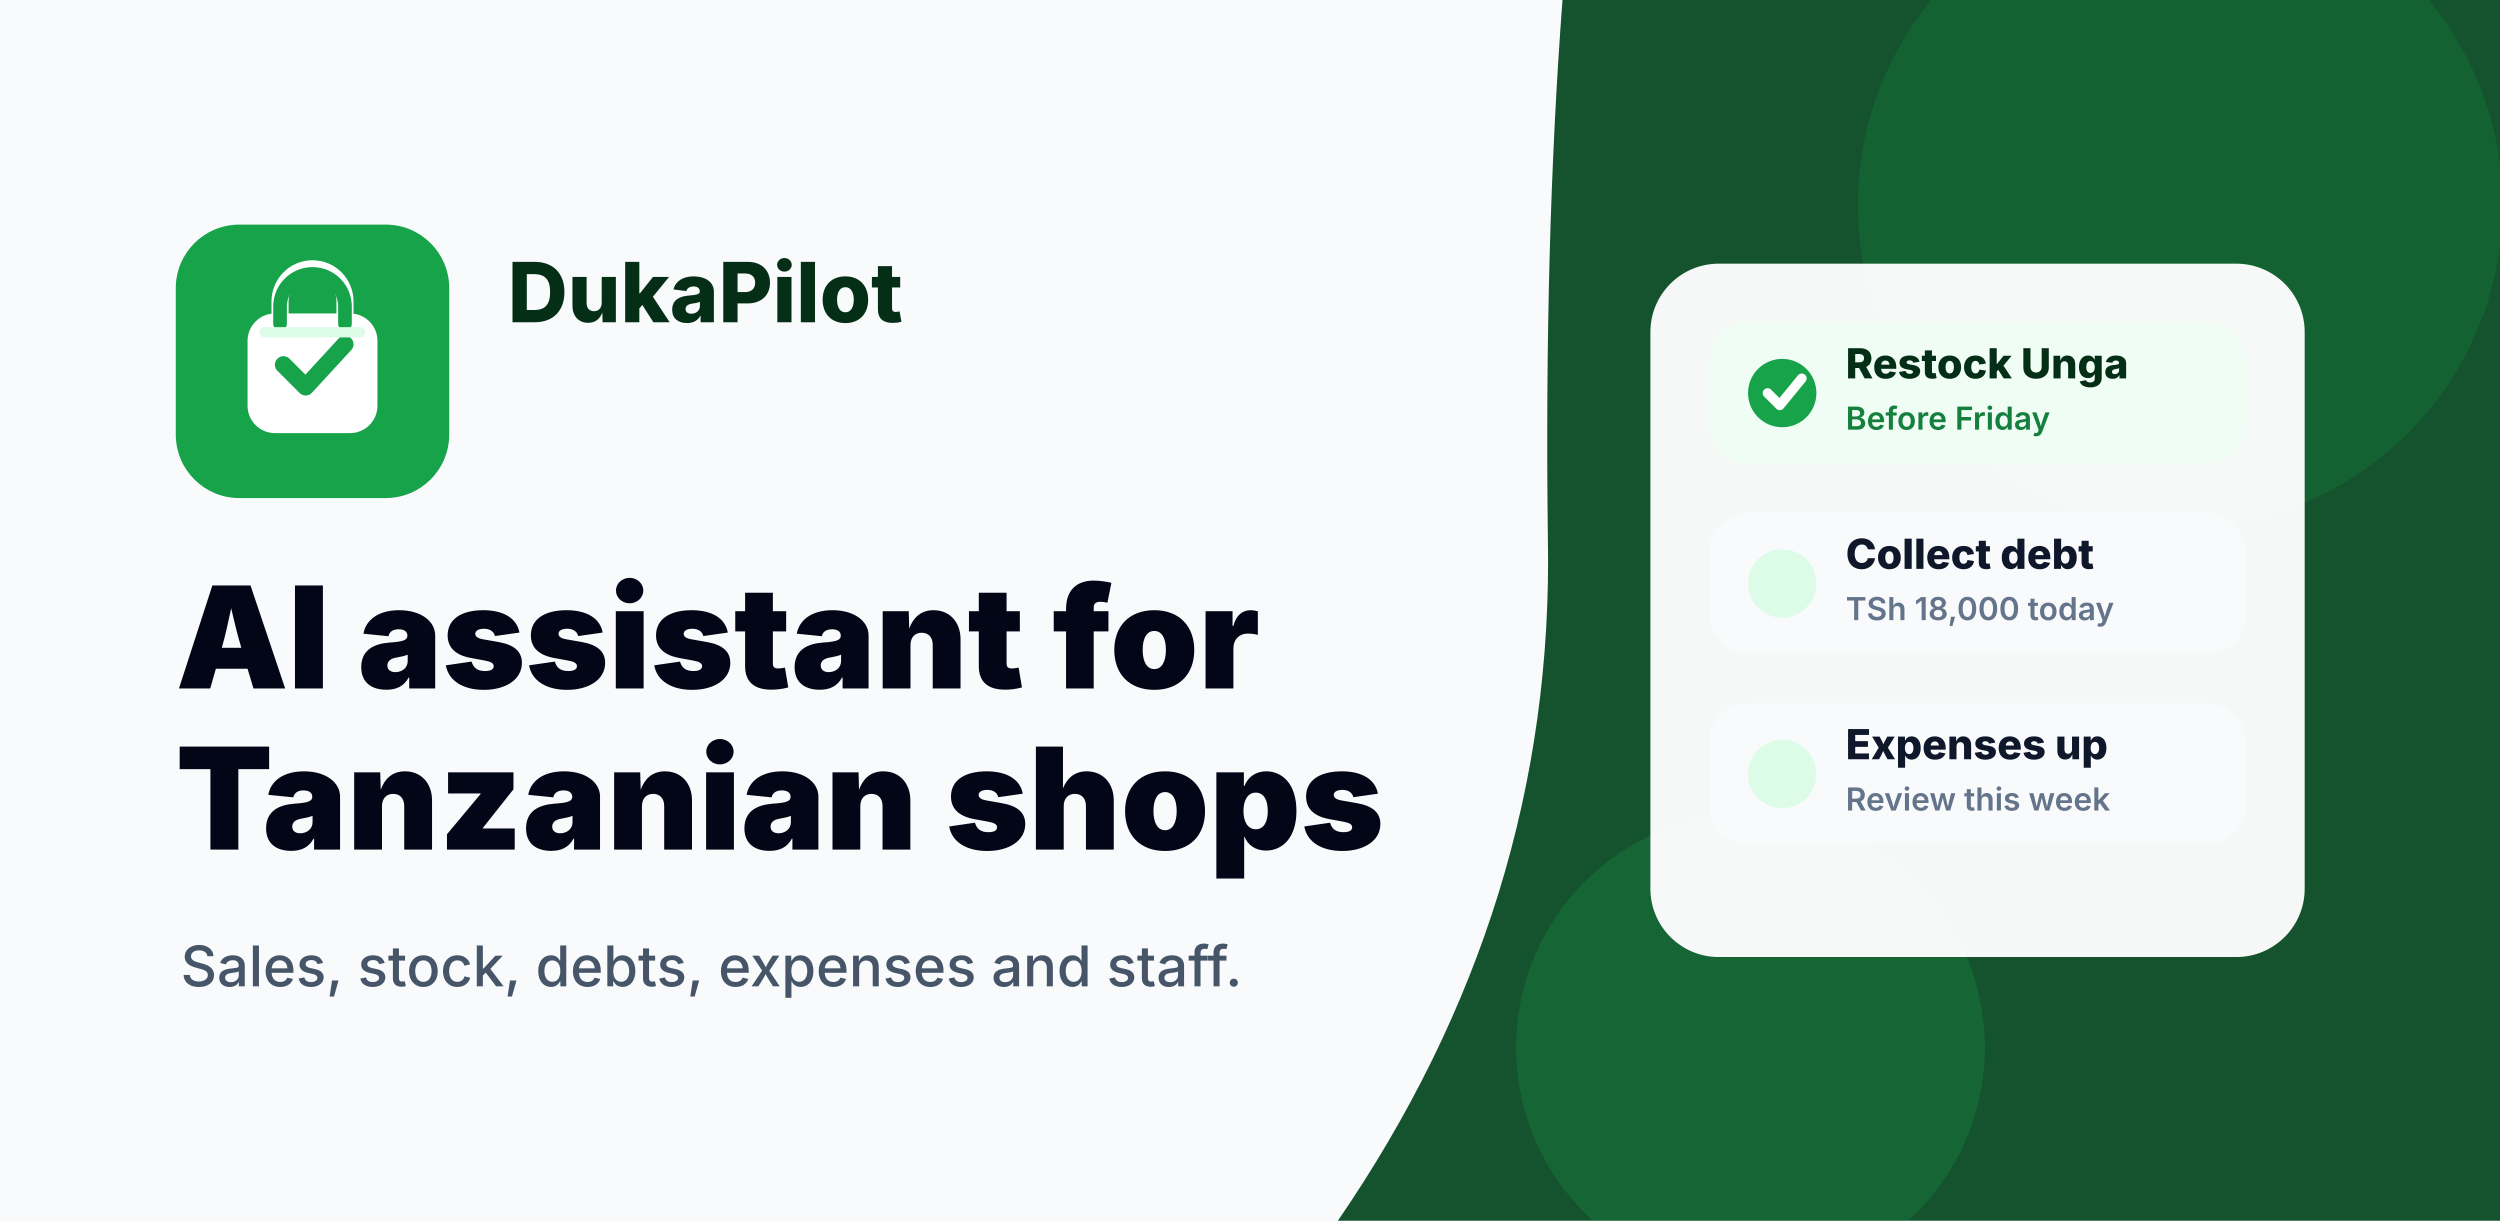
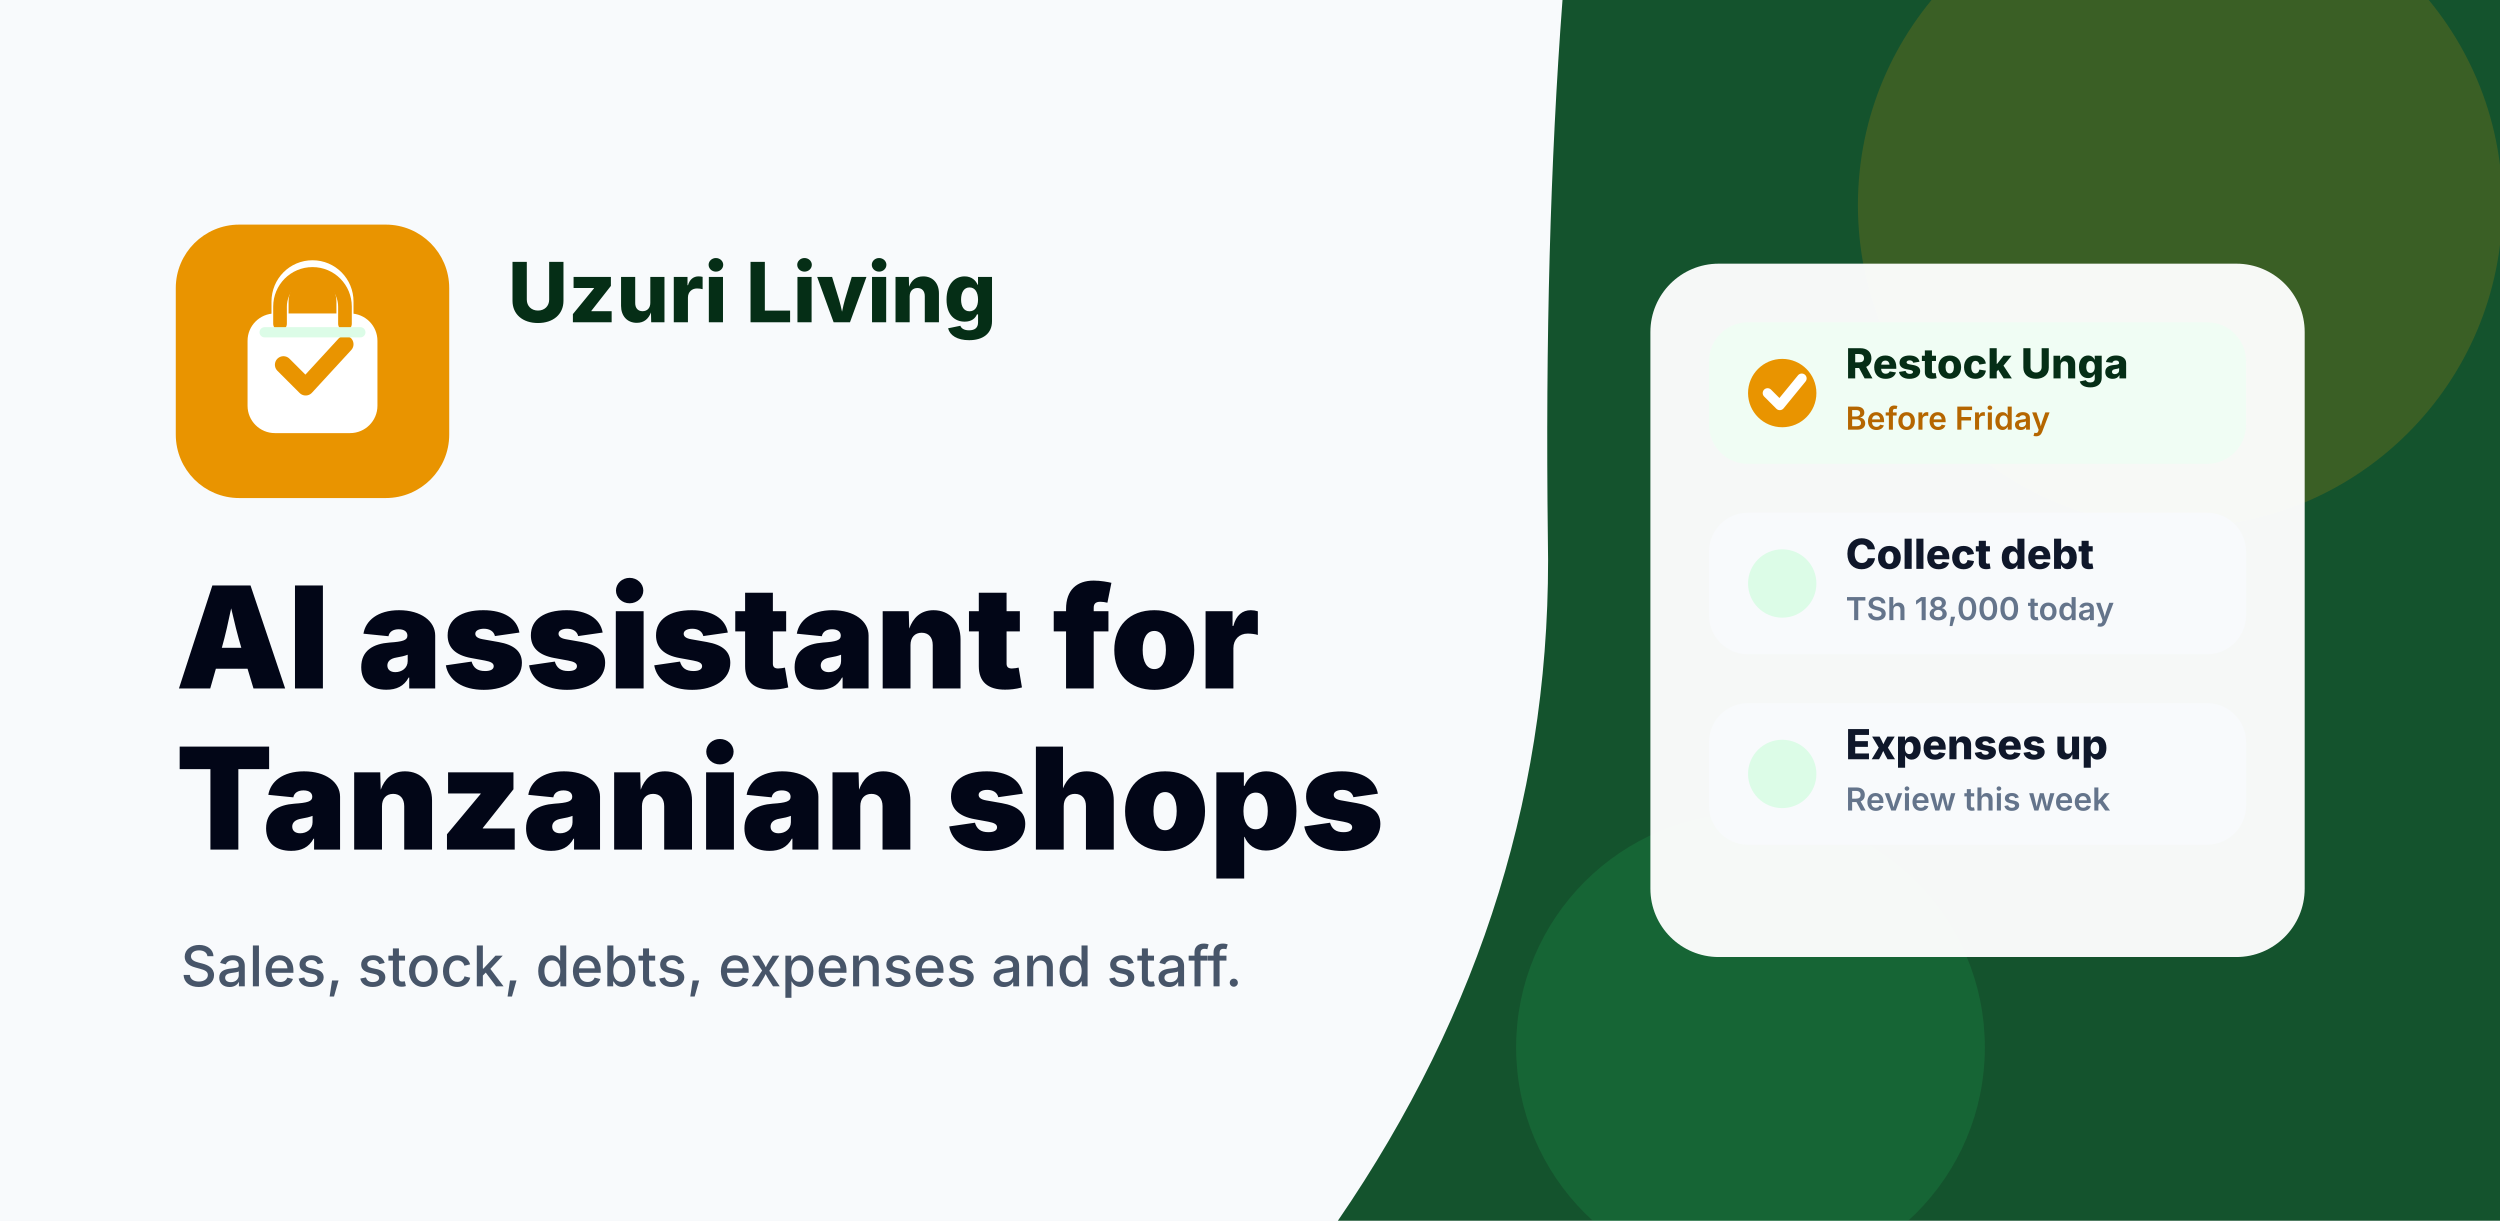
<svg xmlns="http://www.w3.org/2000/svg" width="1024" height="500" viewBox="0 0 1024 500" fill="none">
  <rect width="1024" height="500" fill="#F8FAFC" />
  <rect x="0" y="0" width="1024" height="500" fill="#F8FAFC" />
  <path d="M640 0H1024V500H548C607 414 636 321 634 220C633 139 635 66 640 0Z" fill="#14532D" />
-   <circle cx="893" cy="84" r="132" fill="#16A34A" opacity="0.18" />
+   <circle cx="893" cy="84" r="132" fill="#E99400" opacity="0.18" />
  <circle cx="717" cy="429" r="96" fill="#22C55E" opacity="0.16" />
-   <rect x="72" y="92" width="112" height="112" rx="26" fill="#16A34A" />
+   <rect x="72" y="92" width="112" height="112" rx="26" fill="#E99400" />
  <rect x="101.4" y="128.4" width="53.2" height="49" rx="11.2" fill="white" />
  <path d="M114.7 130.5V123.5C114.7 116.1 120.6 110.1 128 110.1C135.4 110.1 141.3 116.1 141.3 123.5V130.5" stroke="white" stroke-width="7" stroke-linecap="round" />
-   <path d="M114.7 132.6V125.6C114.7 118.2 120.6 112.2 128 112.2C135.4 112.2 141.3 118.2 141.3 125.6V132.6" stroke="#16A34A" stroke-width="5.6" stroke-linecap="round" />
-   <path d="M116.1 149.4L125.2 158.5L141.3 141" stroke="#16A34A" stroke-width="7" stroke-linecap="round" stroke-linejoin="round" />
+   <path d="M114.7 132.6V125.6C114.7 118.2 120.6 112.2 128 112.2C135.4 112.2 141.3 118.2 141.3 125.6V132.6" stroke="#E99400" stroke-width="5.6" stroke-linecap="round" />
+   <path d="M116.1 149.4L125.2 158.5L141.3 141" stroke="#E99400" stroke-width="7" stroke-linecap="round" stroke-linejoin="round" />
  <path d="M108.4 136.1H147.6" stroke="#DCFCE7" stroke-width="4.2" stroke-linecap="round" />
-   <text x="208" y="132" fill="#052E16" font-family="Inter, Arial, sans-serif" font-size="34" font-weight="800">DukaPilot</text>
+   <text x="208" y="132" fill="#052E16" font-family="Inter, Arial, sans-serif" font-size="34" font-weight="800">Uzuri Living</text>
  <text x="72" y="282" fill="#020617" font-family="Inter, Arial, sans-serif" font-size="58" font-weight="850" letter-spacing="0">AI assistant for</text>
  <text x="72" y="348" fill="#020617" font-family="Inter, Arial, sans-serif" font-size="58" font-weight="850" letter-spacing="0">Tanzanian shops</text>
  <text x="74" y="404" fill="#475569" font-family="Inter, Arial, sans-serif" font-size="23" font-weight="500">Sales, stock, debts, expenses and staff.</text>
  <rect x="676" y="108" width="268" height="284" rx="28" fill="white" opacity="0.96" />
  <rect x="700" y="132" width="220" height="58" rx="16" fill="#F0FDF4" />
-   <circle cx="730" cy="161" r="14" fill="#16A34A" />
+   <circle cx="730" cy="161" r="14" fill="#E99400" />
  <path d="M724 161L729 166L738 155" stroke="white" stroke-width="4" stroke-linecap="round" stroke-linejoin="round" />
  <text x="756" y="155" fill="#052E16" font-family="Inter, Arial, sans-serif" font-size="17" font-weight="800">Restock Unga</text>
-   <text x="756" y="176" fill="#15803D" font-family="Inter, Arial, sans-serif" font-size="13" font-weight="600">Before Friday</text>
+   <text x="756" y="176" fill="#B56600" font-family="Inter, Arial, sans-serif" font-size="13" font-weight="600">Before Friday</text>
  <rect x="700" y="210" width="220" height="58" rx="16" fill="#F8FAFC" />
  <circle cx="730" cy="239" r="14" fill="#DCFCE7" />
  <text x="756" y="233" fill="#0F172A" font-family="Inter, Arial, sans-serif" font-size="17" font-weight="800">Collect debt</text>
  <text x="756" y="254" fill="#64748B" font-family="Inter, Arial, sans-serif" font-size="13" font-weight="600">TSh 18,000 today</text>
  <rect x="700" y="288" width="220" height="58" rx="16" fill="#F8FAFC" />
  <circle cx="730" cy="317" r="14" fill="#DCFCE7" />
  <text x="756" y="311" fill="#0F172A" font-family="Inter, Arial, sans-serif" font-size="17" font-weight="800">Expenses up</text>
  <text x="756" y="332" fill="#64748B" font-family="Inter, Arial, sans-serif" font-size="13" font-weight="600">Review this week</text>
</svg>
